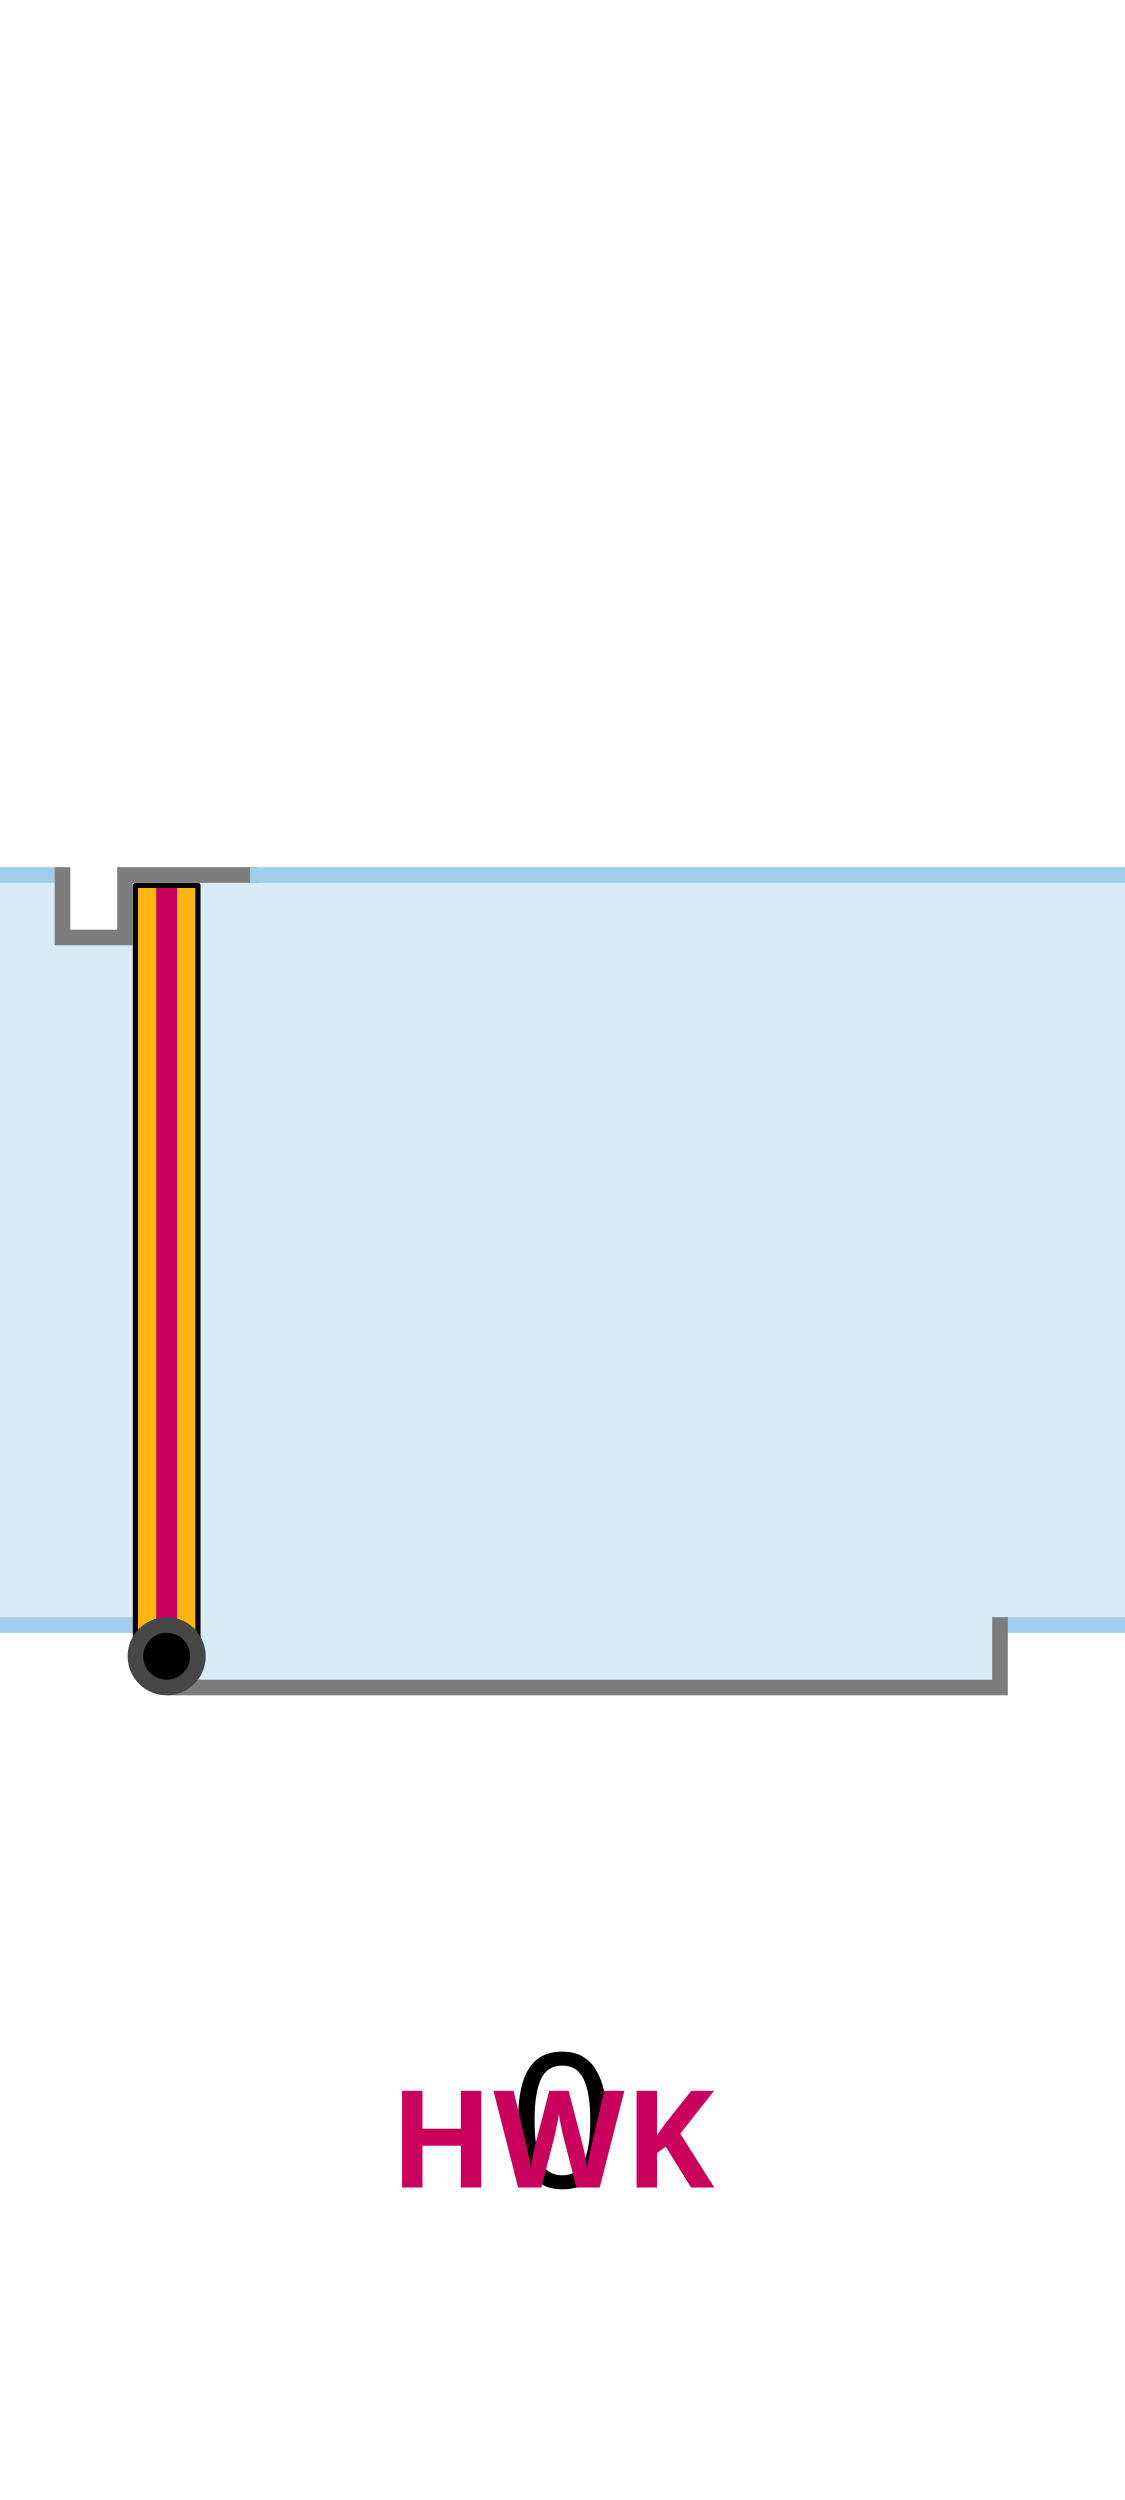
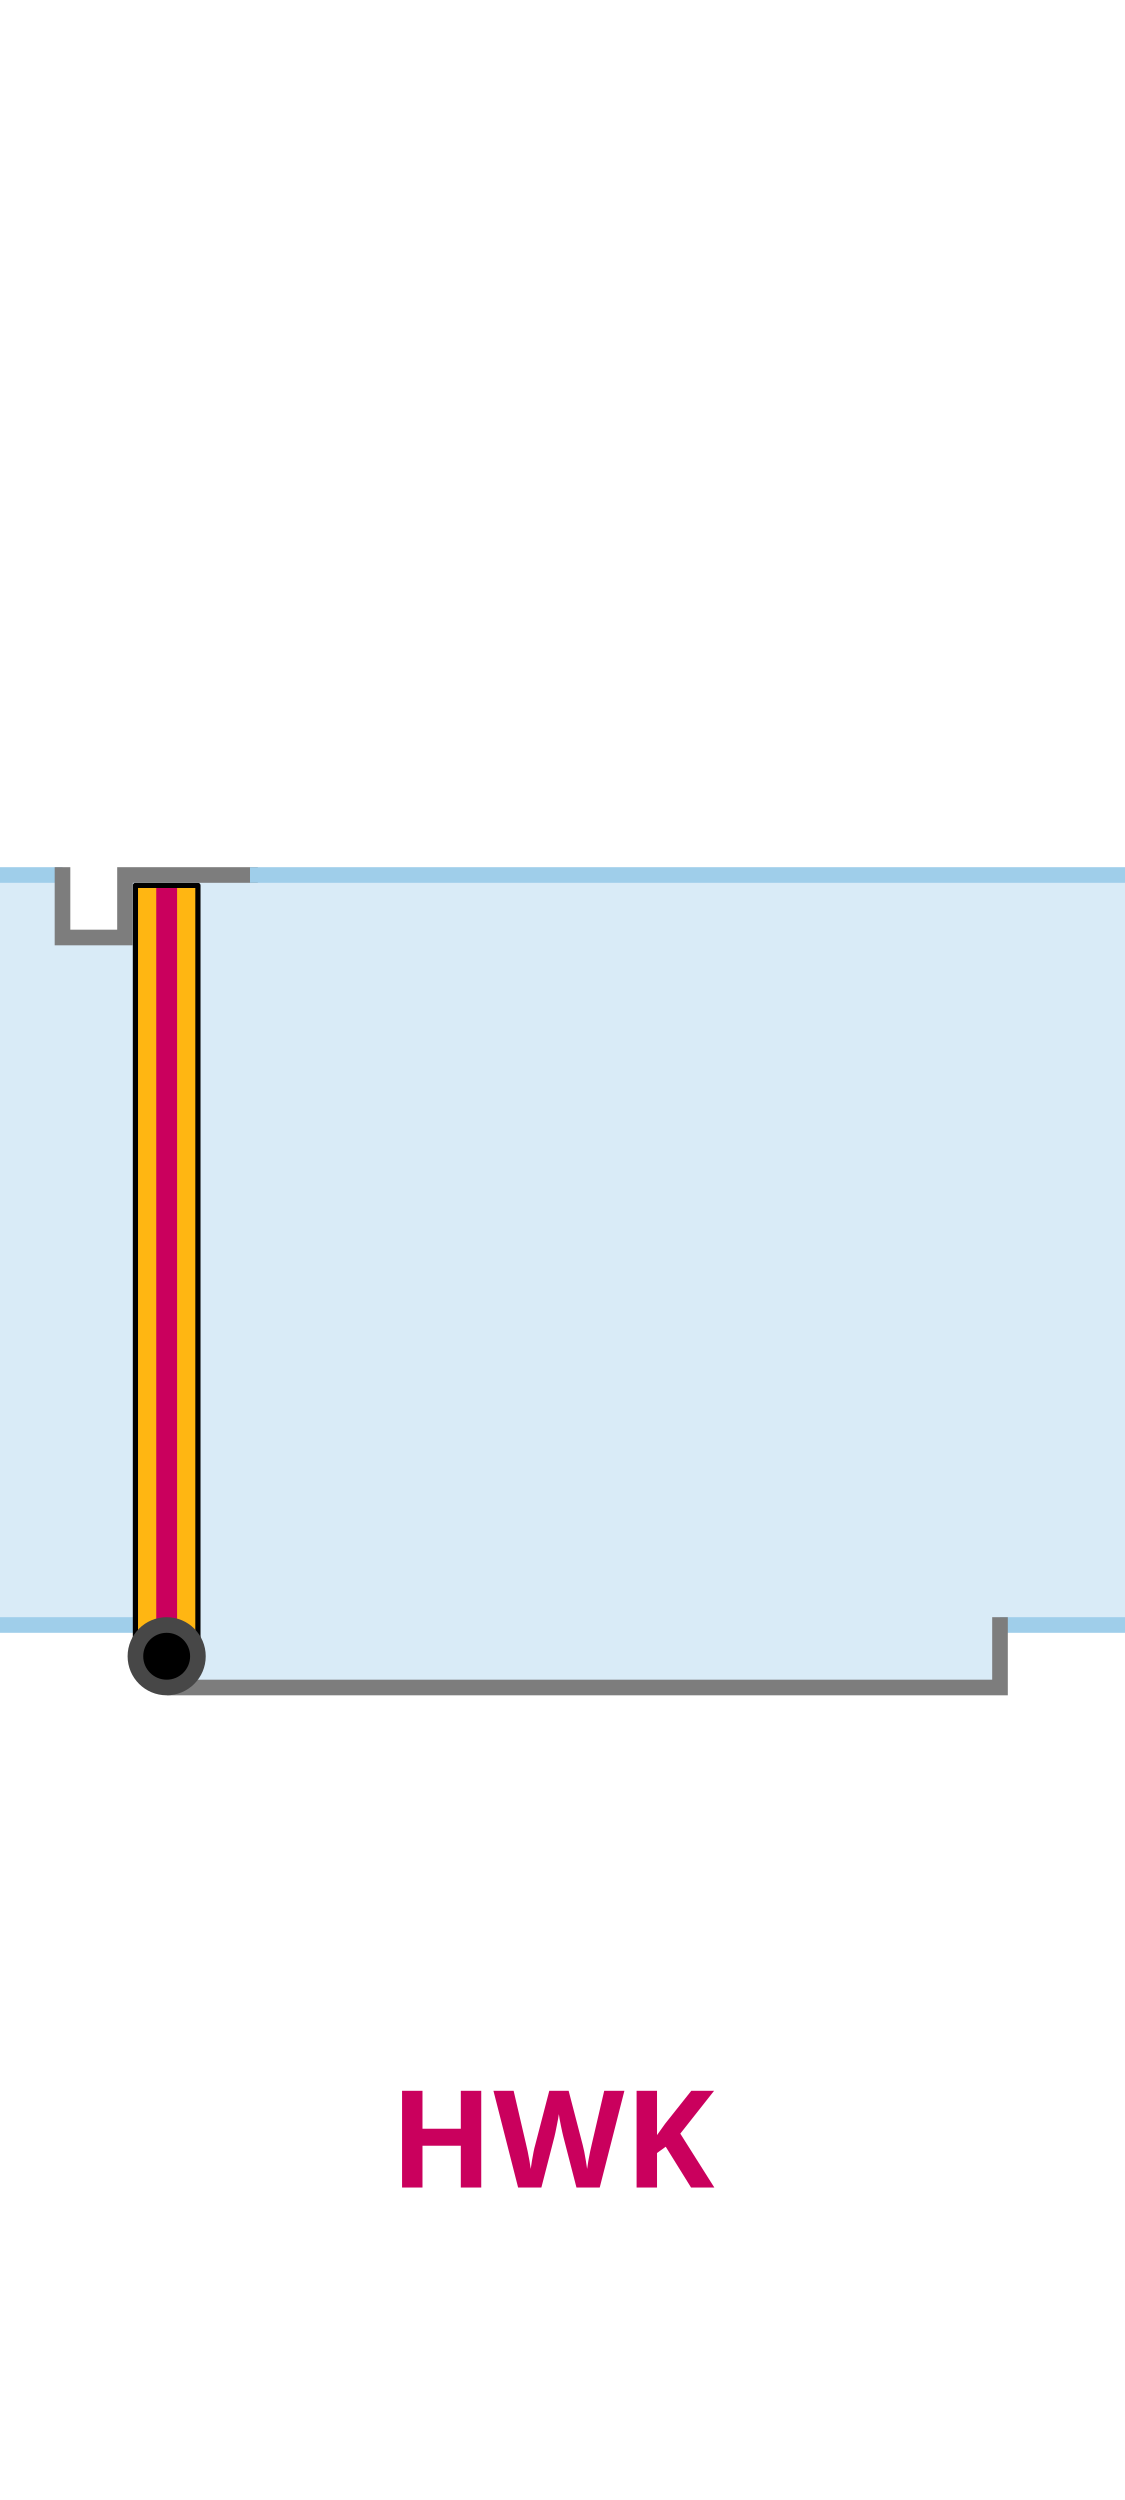
<svg xmlns="http://www.w3.org/2000/svg" height="480" viewBox="0 0 216 480" width="216">
  <path d="M0 312V168h12v12h12v-12h192v144" fill="#d9ebf7" />
  <path d="M0 312h31m185 0h-24" fill="none" stroke="#9fceea" stroke-miterlimit="10" stroke-width="3" />
  <path d="M192 324H33l-.1-8.1L26 317v-6.5h166z" fill="#d9ebf7" />
  <path d="M192 312v12H33.6" fill="none" stroke="#7d7d7d" stroke-linecap="square" stroke-miterlimit="10" stroke-width="3" />
  <path d="M26 316h12V170H26z" fill="#ffb612" stroke="#000" stroke-linecap="round" stroke-linejoin="round" />
  <path d="M0 168h12" fill="none" stroke="#9fceea" stroke-miterlimit="10" stroke-width="3" />
  <path d="M12 168v12h12v-12m24 0H24" fill="none" stroke="#7d7d7d" stroke-linecap="square" stroke-miterlimit="10" stroke-width="3" />
  <path d="M216 168H48" fill="none" stroke="#9fceea" stroke-miterlimit="10" stroke-width="3" />
  <path d="M32 170.5v143" fill="none" stroke="#ca005d" stroke-width="4" />
  <circle cx="7.5" cy="7.5" r="6" stroke="#474747" stroke-miterlimit="10" stroke-width="3" transform="matrix(1 0 0 -1 24.5 325.5)" />
-   <text font-family="sans-serif" font-size="36" text-anchor="middle" x="108" y="420">0</text>
+   <text font-family="sans-serif" font-size="36" text-anchor="middle" x="108" y="420" />
  <text class="hw" fill="#ca005d" font-family="sans-serif" font-size="26" font-weight="700" text-anchor="middle" x="106" y="420">
        HWK
    </text>
</svg>
